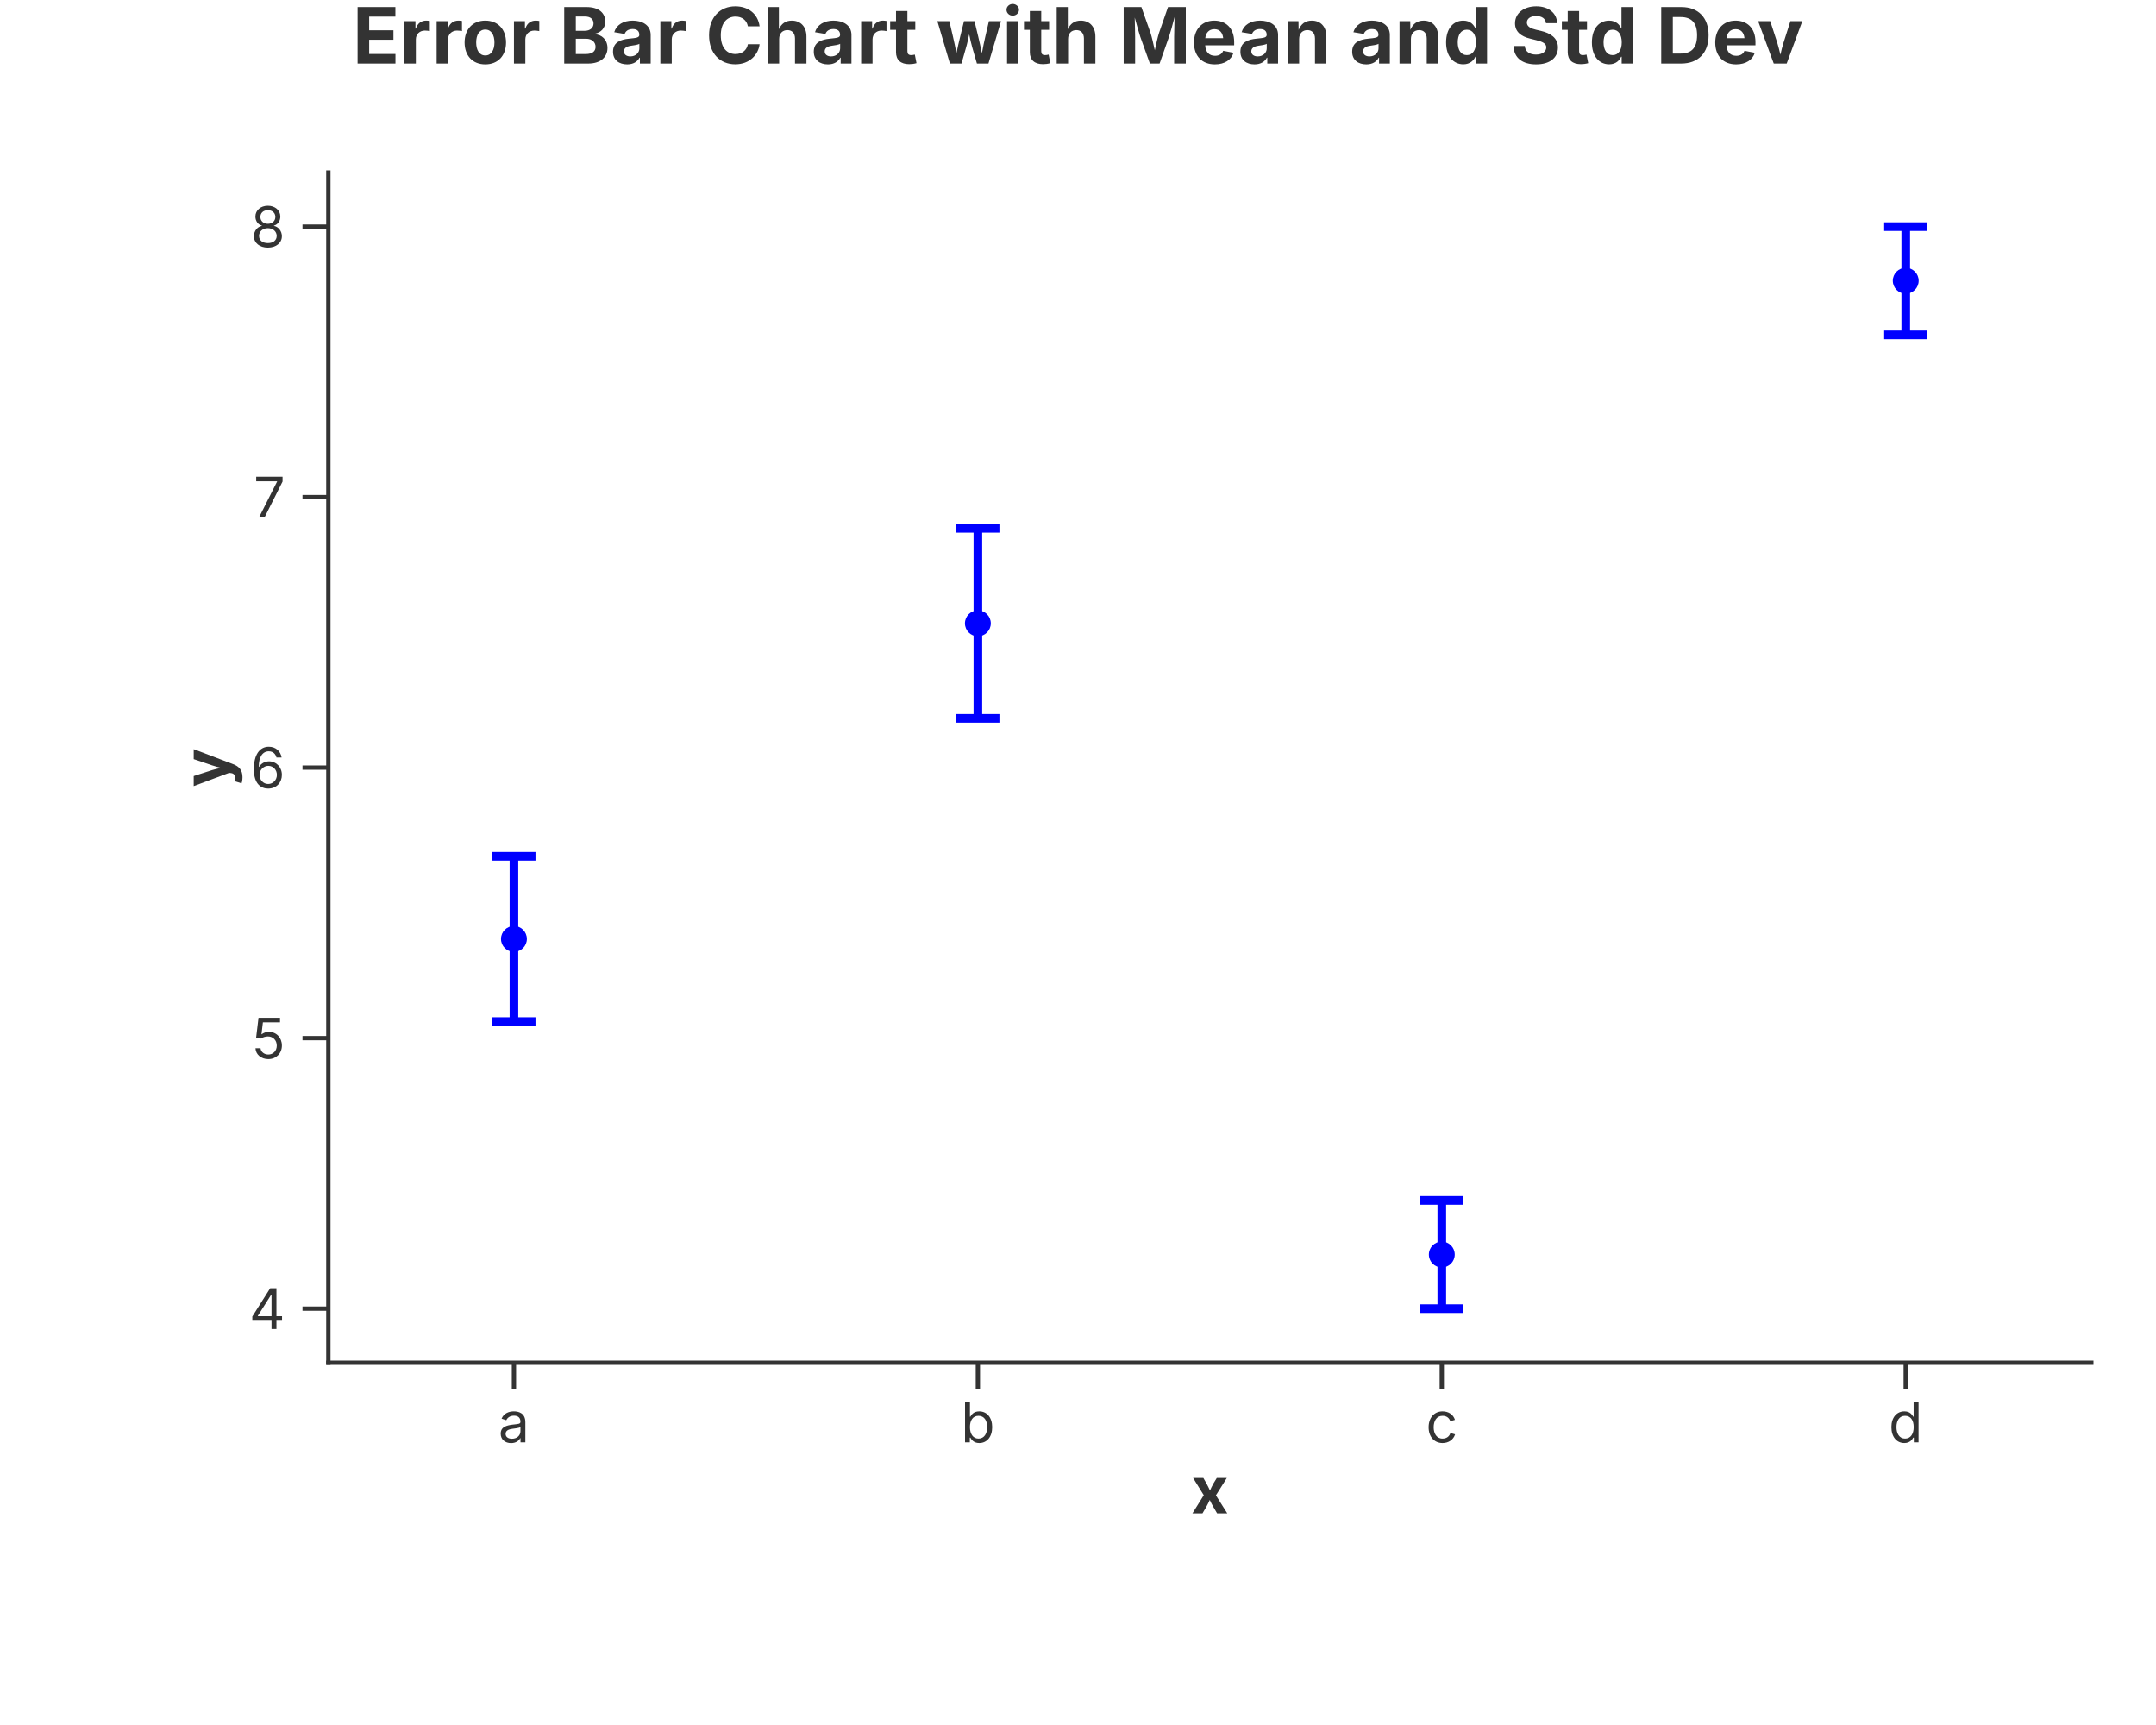
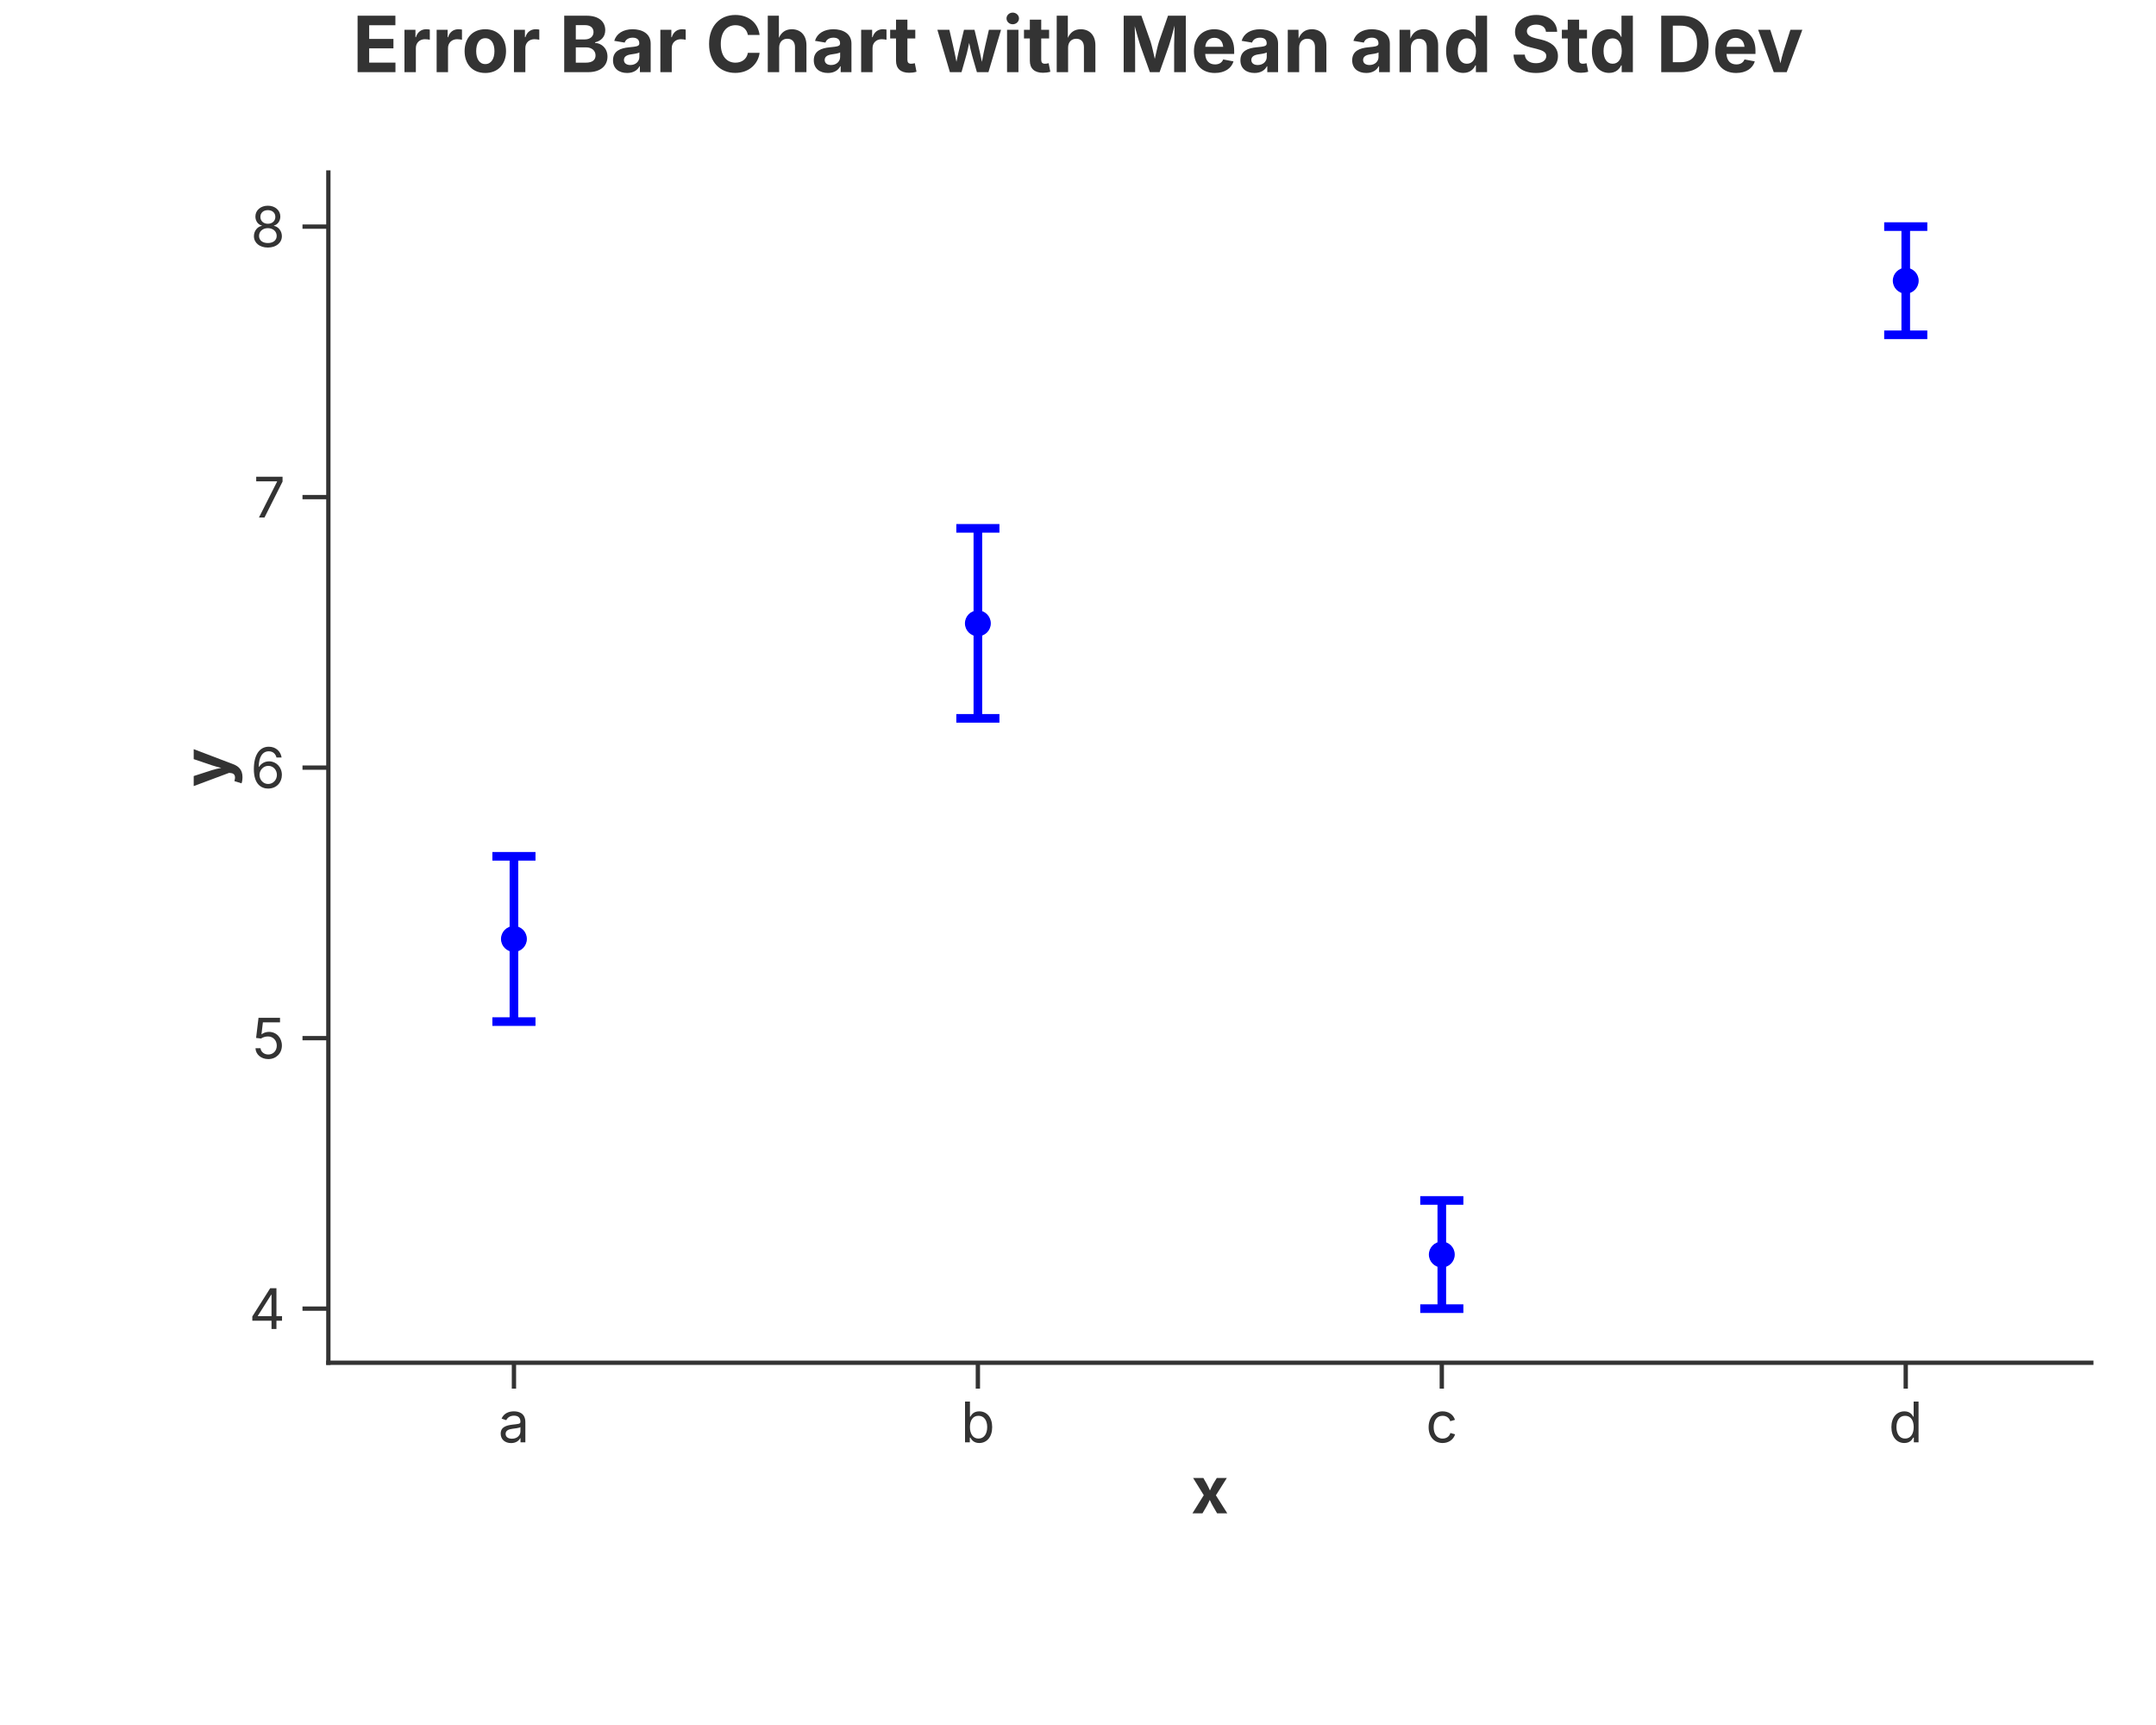
<svg xmlns="http://www.w3.org/2000/svg" width="500" height="400" viewBox="0 0 500 400">
  <rect width="100%" height="100%" fill="rgba(255,255,255,1.000)" />
-   <text x="250.00" y="8.00" text-anchor="middle" dominant-baseline="middle" font-family="Inter, -apple-system, BlinkMacSystemFont, 'Segoe UI', Roboto, Helvetica, Arial, 'PingFang SC', 'Microsoft YaHei', Ubuntu, Cantarell, 'Noto Sans', sans-serif" font-size="18" fill="rgba(51,51,51,1.000)" font-weight="bold">Error Bar Chart with Mean and Std Dev</text>
+   <text x="250.00" y="10.00" text-anchor="middle" dominant-baseline="middle" font-family="Inter, -apple-system, BlinkMacSystemFont, 'Segoe UI', Roboto, Helvetica, Arial, 'PingFang SC', 'Microsoft YaHei', Ubuntu, Cantarell, 'Noto Sans', sans-serif" font-size="18" fill="rgba(51,51,51,1.000)" font-weight="bold">Error Bar Chart with Mean and Std Dev</text>
  <line x1="76.15" y1="316.00" x2="485.00" y2="316.00" stroke="rgba(51,51,51,1.000)" stroke-width="1" stroke-linecap="square" />
  <line x1="119.19" y1="316.00" x2="119.19" y2="322.00" stroke="rgba(51,51,51,1.000)" stroke-width="1.0" />
  <text x="119.19" y="325.00" font-size="13" font-family="Inter, -apple-system, BlinkMacSystemFont, 'Segoe UI', Roboto, Helvetica, Arial, 'PingFang SC', 'Microsoft YaHei', Ubuntu, Cantarell, 'Noto Sans', sans-serif" fill="rgba(51,51,51,1.000)" text-anchor="middle" dominant-baseline="hanging">a</text>
  <line x1="226.78" y1="316.00" x2="226.78" y2="322.00" stroke="rgba(51,51,51,1.000)" stroke-width="1.0" />
  <text x="226.78" y="325.00" font-size="13" font-family="Inter, -apple-system, BlinkMacSystemFont, 'Segoe UI', Roboto, Helvetica, Arial, 'PingFang SC', 'Microsoft YaHei', Ubuntu, Cantarell, 'Noto Sans', sans-serif" fill="rgba(51,51,51,1.000)" text-anchor="middle" dominant-baseline="hanging">b</text>
  <line x1="334.37" y1="316.00" x2="334.37" y2="322.00" stroke="rgba(51,51,51,1.000)" stroke-width="1.0" />
  <text x="334.37" y="325.00" font-size="13" font-family="Inter, -apple-system, BlinkMacSystemFont, 'Segoe UI', Roboto, Helvetica, Arial, 'PingFang SC', 'Microsoft YaHei', Ubuntu, Cantarell, 'Noto Sans', sans-serif" fill="rgba(51,51,51,1.000)" text-anchor="middle" dominant-baseline="hanging">c</text>
  <line x1="441.96" y1="316.00" x2="441.96" y2="322.00" stroke="rgba(51,51,51,1.000)" stroke-width="1.0" />
  <text x="441.96" y="325.00" font-size="13" font-family="Inter, -apple-system, BlinkMacSystemFont, 'Segoe UI', Roboto, Helvetica, Arial, 'PingFang SC', 'Microsoft YaHei', Ubuntu, Cantarell, 'Noto Sans', sans-serif" fill="rgba(51,51,51,1.000)" text-anchor="middle" dominant-baseline="hanging">d</text>
  <text x="280.58" y="340.00" text-anchor="middle" font-size="15" font-family="Inter, -apple-system, BlinkMacSystemFont, 'Segoe UI', Roboto, Helvetica, Arial, 'PingFang SC', 'Microsoft YaHei', Ubuntu, Cantarell, 'Noto Sans', sans-serif" fill="rgba(51,51,51,1.000)" font-weight="bold" dominant-baseline="hanging">x</text>
  <line x1="76.15" y1="40.00" x2="76.15" y2="316.00" stroke="rgba(51,51,51,1.000)" stroke-width="1" stroke-linecap="square" />
  <line x1="76.15" y1="303.45" x2="70.15" y2="303.45" stroke="rgba(51,51,51,1.000)" stroke-width="1.0" />
  <text x="66.15" y="303.45" font-size="13" font-family="Inter, -apple-system, BlinkMacSystemFont, 'Segoe UI', Roboto, Helvetica, Arial, 'PingFang SC', 'Microsoft YaHei', Ubuntu, Cantarell, 'Noto Sans', sans-serif" fill="rgba(51,51,51,1.000)" text-anchor="end" dominant-baseline="central">4</text>
  <line x1="76.15" y1="240.73" x2="70.15" y2="240.73" stroke="rgba(51,51,51,1.000)" stroke-width="1.0" />
  <text x="66.15" y="240.73" font-size="13" font-family="Inter, -apple-system, BlinkMacSystemFont, 'Segoe UI', Roboto, Helvetica, Arial, 'PingFang SC', 'Microsoft YaHei', Ubuntu, Cantarell, 'Noto Sans', sans-serif" fill="rgba(51,51,51,1.000)" text-anchor="end" dominant-baseline="central">5</text>
  <line x1="76.15" y1="178.00" x2="70.15" y2="178.00" stroke="rgba(51,51,51,1.000)" stroke-width="1.0" />
  <text x="66.15" y="178.00" font-size="13" font-family="Inter, -apple-system, BlinkMacSystemFont, 'Segoe UI', Roboto, Helvetica, Arial, 'PingFang SC', 'Microsoft YaHei', Ubuntu, Cantarell, 'Noto Sans', sans-serif" fill="rgba(51,51,51,1.000)" text-anchor="end" dominant-baseline="central">6</text>
  <line x1="76.15" y1="115.27" x2="70.15" y2="115.27" stroke="rgba(51,51,51,1.000)" stroke-width="1.0" />
  <text x="66.15" y="115.27" font-size="13" font-family="Inter, -apple-system, BlinkMacSystemFont, 'Segoe UI', Roboto, Helvetica, Arial, 'PingFang SC', 'Microsoft YaHei', Ubuntu, Cantarell, 'Noto Sans', sans-serif" fill="rgba(51,51,51,1.000)" text-anchor="end" dominant-baseline="central">7</text>
  <line x1="76.15" y1="52.55" x2="70.15" y2="52.55" stroke="rgba(51,51,51,1.000)" stroke-width="1.0" />
  <text x="66.15" y="52.55" font-size="13" font-family="Inter, -apple-system, BlinkMacSystemFont, 'Segoe UI', Roboto, Helvetica, Arial, 'PingFang SC', 'Microsoft YaHei', Ubuntu, Cantarell, 'Noto Sans', sans-serif" fill="rgba(51,51,51,1.000)" text-anchor="end" dominant-baseline="central">8</text>
  <text x="47.50" y="178.00" text-anchor="middle" font-size="15" font-family="Inter, -apple-system, BlinkMacSystemFont, 'Segoe UI', Roboto, Helvetica, Arial, 'PingFang SC', 'Microsoft YaHei', Ubuntu, Cantarell, 'Noto Sans', sans-serif" fill="rgba(51,51,51,1.000)" font-weight="bold" transform="rotate(-90, 47.50, 178.00)" dominant-baseline="middle">y</text>
  <defs>
    <clipPath id="plot-clip-area">
      <rect x="76.150" y="40.000" width="408.850" height="276.000" />
    </clipPath>
  </defs>
  <line x1="119.187" y1="236.891" x2="119.187" y2="198.564" stroke="rgba(0,0,255,1.000)" stroke-width="2.000" stroke-opacity="1.000" />
  <line x1="114.187" y1="236.891" x2="124.187" y2="236.891" stroke="rgba(0,0,255,1.000)" stroke-width="2.000" stroke-opacity="1.000" />
  <line x1="114.187" y1="198.564" x2="124.187" y2="198.564" stroke="rgba(0,0,255,1.000)" stroke-width="2.000" stroke-opacity="1.000" />
  <circle cx="119.187" cy="217.727" r="3.000" fill="rgba(0,0,255,1.000)" stroke="rgba(0,0,255,1.000)" stroke-width="0.000" fill-opacity="1.000" stroke-opacity="1.000" clip-path="url(#plot-clip-area)" />
  <line x1="226.779" y1="166.575" x2="226.779" y2="122.516" stroke="rgba(0,0,255,1.000)" stroke-width="2.000" stroke-opacity="1.000" />
  <line x1="221.779" y1="166.575" x2="231.779" y2="166.575" stroke="rgba(0,0,255,1.000)" stroke-width="2.000" stroke-opacity="1.000" />
  <line x1="221.779" y1="122.516" x2="231.779" y2="122.516" stroke="rgba(0,0,255,1.000)" stroke-width="2.000" stroke-opacity="1.000" />
  <circle cx="226.779" cy="144.545" r="3.000" fill="rgba(0,0,255,1.000)" stroke="rgba(0,0,255,1.000)" stroke-width="0.000" fill-opacity="1.000" stroke-opacity="1.000" clip-path="url(#plot-clip-area)" />
  <line x1="334.371" y1="303.455" x2="334.371" y2="278.364" stroke="rgba(0,0,255,1.000)" stroke-width="2.000" stroke-opacity="1.000" />
  <line x1="329.371" y1="303.455" x2="339.371" y2="303.455" stroke="rgba(0,0,255,1.000)" stroke-width="2.000" stroke-opacity="1.000" />
  <line x1="329.371" y1="278.364" x2="339.371" y2="278.364" stroke="rgba(0,0,255,1.000)" stroke-width="2.000" stroke-opacity="1.000" />
  <circle cx="334.371" cy="290.909" r="3.000" fill="rgba(0,0,255,1.000)" stroke="rgba(0,0,255,1.000)" stroke-width="0.000" fill-opacity="1.000" stroke-opacity="1.000" clip-path="url(#plot-clip-area)" />
  <line x1="441.963" y1="77.636" x2="441.963" y2="52.545" stroke="rgba(0,0,255,1.000)" stroke-width="2.000" stroke-opacity="1.000" />
  <line x1="436.963" y1="77.636" x2="446.963" y2="77.636" stroke="rgba(0,0,255,1.000)" stroke-width="2.000" stroke-opacity="1.000" />
  <line x1="436.963" y1="52.545" x2="446.963" y2="52.545" stroke="rgba(0,0,255,1.000)" stroke-width="2.000" stroke-opacity="1.000" />
  <circle cx="441.963" cy="65.091" r="3.000" fill="rgba(0,0,255,1.000)" stroke="rgba(0,0,255,1.000)" stroke-width="0.000" fill-opacity="1.000" stroke-opacity="1.000" clip-path="url(#plot-clip-area)" />
</svg>
